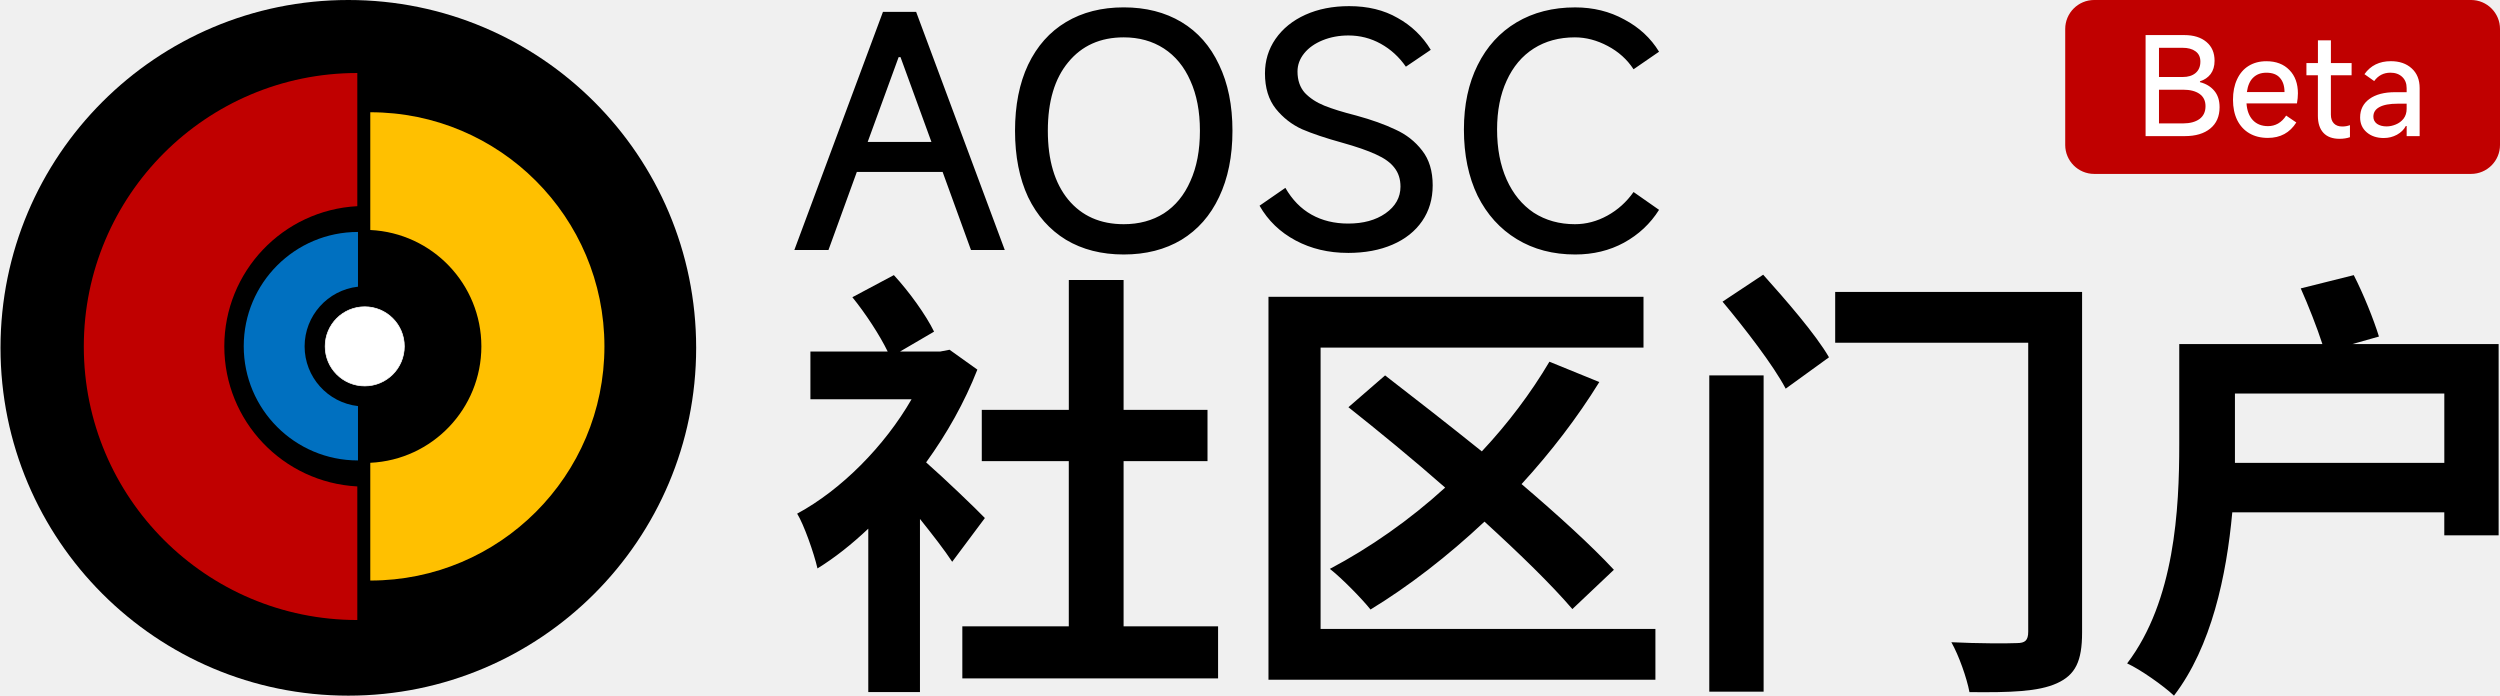
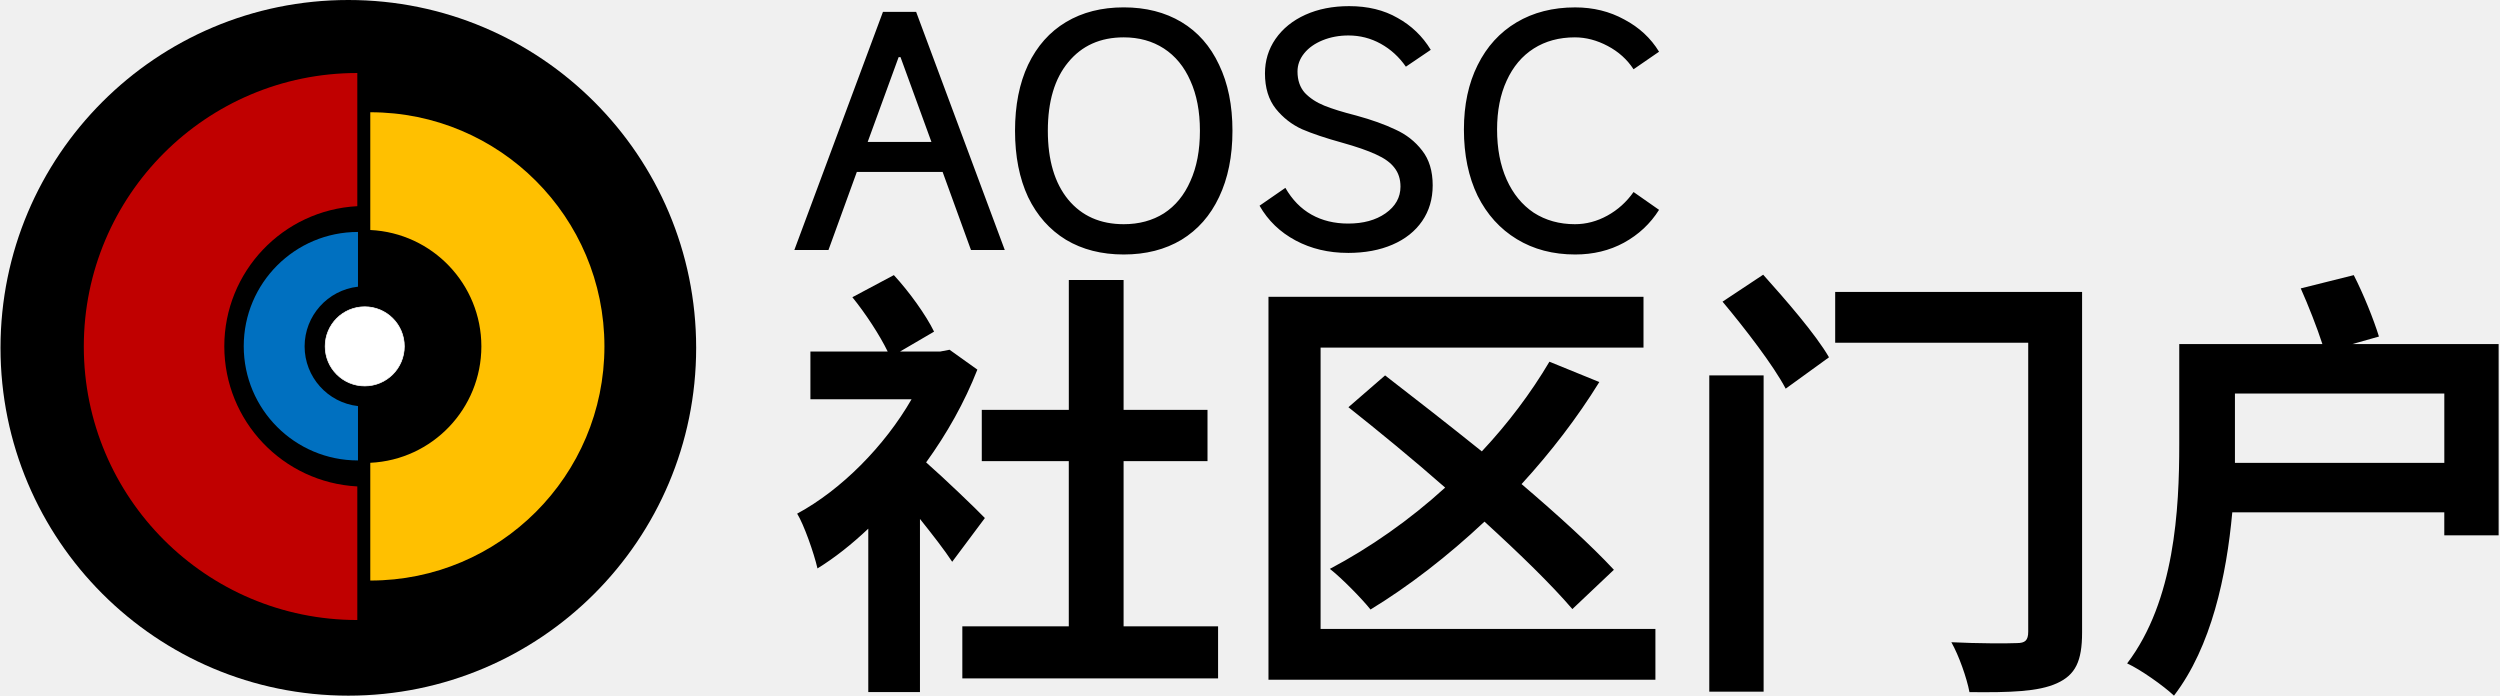
<svg xmlns="http://www.w3.org/2000/svg" width="345" height="96" viewBox="0 0 91.281 25.4" version="1.1" id="svg5">
  <defs id="defs5" />
  <g transform="matrix(0.0267261,0,0,0.0267261,-0.686897,-2.062482)" id="g4">
    <circle cx="501.58" cy="552.362" r="475.191" style="color:#000000;display:inline;overflow:visible;visibility:visible;opacity:1;fill:#000000;fill-opacity:1;fill-rule:nonzero;stroke:none;stroke-width:2.299;stroke-linejoin:miter;stroke-miterlimit:4;stroke-dasharray:none;stroke-dashoffset:0;stroke-opacity:1;marker:none" id="circle1" />
    <circle cx="524" cy="550.362" r="54.066" style="color:#000000;display:inline;overflow:visible;visibility:visible;opacity:1;fill:#ffffff;fill-opacity:1;fill-rule:nonzero;stroke:#ffffff;stroke-width:0.964;stroke-linejoin:miter;stroke-miterlimit:4;stroke-dasharray:none;stroke-dashoffset:0;stroke-opacity:1;marker:none" id="circle2" />
    <path d="M 513.842,176.915 A 373.653,373.653 0 0 0 140.189,550.567 373.653,373.653 0 0 0 513.842,924.22 V 741.725 A 191.87,191.87 0 0 1 332.129,550.362 191.87,191.87 0 0 1 513.842,358.85 Z" style="color:#000000;display:inline;overflow:visible;visibility:visible;opacity:1;fill:#c00000;fill-opacity:1;fill-rule:nonzero;stroke:none;stroke-width:4.751;stroke-linejoin:miter;stroke-miterlimit:4;stroke-dasharray:none;stroke-dashoffset:0;stroke-opacity:1;marker:none" id="path2" />
    <path d="M 514.768,394.052 A 156.086,156.086 0 0 0 358.684,550.138 156.086,156.086 0 0 0 514.768,706.222 V 631.95 a 82.154,82.154 0 0 1 -72.922,-81.588 82.154,82.154 0 0 1 72.922,-81.533 z" style="color:#000000;display:inline;overflow:visible;visibility:visible;opacity:1;fill:#0070c0;fill-opacity:1;fill-rule:nonzero;stroke:none;stroke-width:4.751;stroke-linejoin:miter;stroke-miterlimit:4;stroke-dasharray:none;stroke-dashoffset:0;stroke-opacity:1;marker:none" id="path3" />
    <path d="m 531.568,230.53 v 160.873 a 159.34,159.34 0 0 1 151.77,158.96 159.34,159.34 0 0 1 -151.77,159.07 V 870.3 A 319.885,319.885 0 0 0 851.453,550.415 319.885,319.885 0 0 0 531.568,230.53" style="color:#000000;display:inline;overflow:visible;visibility:visible;opacity:1;fill:#ffc000;fill-opacity:1;fill-rule:nonzero;stroke:none;stroke-width:4.751;stroke-linejoin:miter;stroke-miterlimit:4;stroke-dasharray:none;stroke-dashoffset:0;stroke-opacity:1;marker:none" id="path4" />
  </g>
  <g id="text5" style="font-size:16.128px;stroke-width:0.336" aria-label="AOSC社区门户">
    <path style="-inkscape-font-specification:MiSans" d="m 36.687,9.129 h -1.234 L 34.417,6.277 h -3.132 l -1.036,2.852 h -1.246 l 3.236,-8.696 h 1.211 z M 32.811,2.086 31.681,5.183 h 2.328 L 32.88,2.086 Z m 8.219,7.206 q -1.211,0 -2.107,-0.536 -0.896,-0.547 -1.385,-1.56 -0.477,-1.024 -0.477,-2.421 0,-1.397 0.477,-2.41 0.489,-1.024 1.385,-1.56 0.896,-0.536 2.107,-0.536 1.211,0 2.107,0.536 0.896,0.536 1.374,1.56 0.489,1.013 0.489,2.41 0,1.397 -0.489,2.421 -0.477,1.013 -1.374,1.56 -0.896,0.536 -2.107,0.536 z m 0,-1.106 q 0.838,0 1.467,-0.396 0.629,-0.407 0.966,-1.176 0.349,-0.768 0.349,-1.839 0,-1.059 -0.349,-1.828 -0.338,-0.768 -0.966,-1.176 -0.629,-0.407 -1.467,-0.407 -1.281,0 -2.026,0.908 -0.745,0.896 -0.745,2.503 0,1.607 0.745,2.515 0.745,0.896 2.026,0.896 z m 8.184,1.048 q -1.059,0 -1.909,-0.454 -0.85,-0.454 -1.316,-1.269 l 0.943,-0.652 q 0.373,0.652 0.955,0.978 0.582,0.326 1.339,0.326 0.827,0 1.362,-0.373 0.547,-0.384 0.547,-0.978 0,-0.407 -0.221,-0.687 Q 50.704,5.846 50.238,5.637 49.784,5.427 48.992,5.206 48.108,4.962 47.537,4.717 46.978,4.461 46.583,3.972 46.187,3.472 46.187,2.68 q 0,-0.699 0.384,-1.257 0.396,-0.57 1.094,-0.885 0.699,-0.314 1.595,-0.314 1.024,0 1.77,0.431 0.757,0.419 1.211,1.164 L 51.332,2.435 Q 50.96,1.9 50.413,1.597 49.866,1.295 49.237,1.295 q -0.512,0 -0.943,0.175 -0.431,0.175 -0.675,0.477 -0.244,0.303 -0.244,0.664 0,0.477 0.268,0.78 0.279,0.291 0.71,0.466 0.431,0.175 1.164,0.361 0.85,0.233 1.432,0.512 0.594,0.268 0.978,0.768 0.384,0.489 0.384,1.269 0,0.745 -0.384,1.304 -0.384,0.559 -1.083,0.861 -0.699,0.303 -1.63,0.303 z m 11.362,-1.572 q -0.477,0.757 -1.281,1.199 -0.792,0.431 -1.781,0.431 -1.211,0 -2.13,-0.559 -0.92,-0.559 -1.432,-1.583 -0.501,-1.036 -0.501,-2.421 0,-1.35 0.501,-2.352 0.501,-1.013 1.42,-1.56 0.92,-0.547 2.142,-0.547 0.99,0 1.793,0.442 0.815,0.431 1.269,1.176 L 59.645,2.529 Q 59.295,1.993 58.702,1.679 58.108,1.364 57.503,1.364 q -0.861,0 -1.502,0.407 -0.64,0.407 -0.99,1.176 -0.349,0.757 -0.349,1.781 0,1.048 0.349,1.828 0.349,0.78 0.99,1.211 0.652,0.419 1.502,0.419 0.617,0 1.187,-0.314 0.57,-0.314 0.955,-0.861 z" id="path1" />
    <path d="m 31.122,10.852 c 0.484,0.597 1,1.387 1.29,1.984 h -2.822 v 1.742 h 3.693 c -0.984,1.71 -2.564,3.306 -4.177,4.177 0.242,0.387 0.613,1.435 0.742,2 0.629,-0.387 1.258,-0.887 1.855,-1.452 v 5.967 h 1.887 v -6.322 c 0.452,0.564 0.903,1.145 1.177,1.564 l 1.193,-1.597 c -0.306,-0.323 -1.484,-1.452 -2.145,-2.032 0.758,-1.048 1.403,-2.193 1.871,-3.387 l -1.016,-0.726 -0.339,0.065 h -1.468 l 1.242,-0.726 c -0.29,-0.597 -0.903,-1.452 -1.468,-2.064 z m 7.903,-0.629 v 4.742 H 35.847 v 1.871 h 3.177 v 6.032 h -3.887 v 1.903 h 9.338 V 22.868 H 41.025 v -6.032 h 3.064 V 14.965 H 41.025 v -4.742 z m 20.983,0.613 H 46.315 V 24.819 H 60.443 V 22.965 H 48.218 V 12.691 h 11.79 z m -10.774,4.032 c 1.097,0.871 2.339,1.887 3.532,2.935 -1.29,1.177 -2.742,2.193 -4.209,2.968 0.435,0.339 1.177,1.097 1.484,1.484 1.403,-0.855 2.822,-1.952 4.161,-3.209 1.29,1.177 2.451,2.306 3.209,3.193 l 1.516,-1.435 c -0.823,-0.887 -2.048,-2 -3.371,-3.129 1.064,-1.161 2.032,-2.419 2.839,-3.726 l -1.822,-0.742 c -0.677,1.145 -1.516,2.258 -2.468,3.274 -1.226,-0.984 -2.468,-1.952 -3.532,-2.774 z M 62.894,11.014 c 0.823,0.984 1.855,2.322 2.306,3.177 l 1.581,-1.145 C 66.297,12.207 65.201,10.949 64.378,10.03 Z m -0.484,2.693 v 11.548 h 1.984 V 13.707 Z m 4.597,-3.048 v 1.855 h 7.048 v 10.548 c 0,0.323 -0.113,0.419 -0.419,0.419 -0.323,0.016 -1.435,0.016 -2.387,-0.032 0.274,0.484 0.564,1.306 0.661,1.822 1.5,0.016 2.516,-0.016 3.193,-0.323 0.677,-0.306 0.919,-0.806 0.919,-1.855 V 10.659 Z m 14.596,3.709 h 7.645 v 2.532 H 81.603 v -0.677 z m 2.403,-3.838 c 0.274,0.613 0.597,1.435 0.79,2.032 h -5.226 v 3.661 c 0,2.355 -0.161,5.709 -1.903,8 0.468,0.21 1.339,0.823 1.71,1.177 1.371,-1.79 1.919,-4.387 2.129,-6.693 h 7.741 v 0.839 h 1.984 V 12.562 H 85.893 L 86.861,12.288 c -0.194,-0.629 -0.564,-1.548 -0.919,-2.242 z" id="path5" />
  </g>
-   <g id="g6" transform="matrix(0.75,0,0,0.75,49.11325,-7.9375)">
-     <rect style="fill:#c00000;fill-opacity:1;stroke-width:0.723;stroke-linecap:round;stroke-linejoin:round;-inkscape-stroke:none;paint-order:stroke fill markers" id="rect5" width="21.167" height="8.467" x="35.057" y="10.583" rx="1.411" />
-     <path d="m 41.617,14.583 q 0.441,0.112 0.698,0.421 0.257,0.303 0.257,0.797 0,0.672 -0.454,1.04 -0.448,0.369 -1.238,0.369 h -1.91 v -4.919 h 1.883 q 0.685,0 1.08,0.336 0.395,0.329 0.395,0.915 0,0.389 -0.191,0.645 -0.191,0.25 -0.52,0.356 z m -1.995,-1.673 v 1.422 h 1.159 q 0.389,0 0.619,-0.191 0.237,-0.198 0.237,-0.56 0,-0.329 -0.237,-0.5 -0.23,-0.171 -0.632,-0.171 z m 1.172,3.681 q 0.5,0 0.797,-0.211 0.296,-0.217 0.296,-0.626 0,-0.395 -0.29,-0.599 -0.29,-0.204 -0.79,-0.204 h -1.185 v 1.64 z m 5.591,-1.455 q 0,0.217 -0.046,0.481 h -2.456 q 0.033,0.52 0.31,0.817 0.277,0.29 0.738,0.29 0.263,0 0.487,-0.125 0.23,-0.132 0.395,-0.389 l 0.494,0.336 q -0.474,0.751 -1.383,0.751 -0.52,0 -0.902,-0.224 -0.382,-0.224 -0.593,-0.645 -0.204,-0.421 -0.204,-0.988 0,-0.573 0.198,-0.994 0.198,-0.428 0.56,-0.652 0.369,-0.23 0.869,-0.23 0.705,0 1.119,0.428 0.415,0.421 0.415,1.146 z m -0.652,-0.072 q 0,-0.441 -0.224,-0.691 -0.217,-0.25 -0.659,-0.25 -0.395,0 -0.639,0.237 -0.244,0.23 -0.31,0.705 z m 3.266,-0.817 h -1.008 v 1.916 q 0,0.277 0.145,0.428 0.145,0.151 0.408,0.151 0.198,0 0.375,-0.066 v 0.586 q -0.224,0.079 -0.507,0.079 -0.514,0 -0.784,-0.29 -0.27,-0.29 -0.27,-0.83 V 14.247 H 46.8 v -0.593 h 0.56 v -1.106 h 0.632 v 1.106 h 1.008 z m 1.574,3.056 q -0.514,0 -0.836,-0.277 -0.323,-0.277 -0.323,-0.724 0,-0.573 0.454,-0.902 0.454,-0.329 1.251,-0.329 h 0.56 v -0.198 q 0,-0.342 -0.217,-0.547 -0.217,-0.204 -0.573,-0.204 -0.494,0 -0.79,0.408 l -0.474,-0.336 q 0.448,-0.632 1.284,-0.632 0.632,0 1.014,0.349 0.389,0.349 0.389,0.961 v 2.338 h -0.632 v -0.494 h -0.04 q -0.138,0.263 -0.435,0.428 -0.296,0.158 -0.632,0.158 z m 0.138,-0.566 q 0.211,0 0.435,-0.092 0.23,-0.092 0.382,-0.283 0.151,-0.198 0.151,-0.481 v -0.25 h -0.435 q -0.586,0 -0.889,0.165 -0.296,0.158 -0.296,0.468 0,0.217 0.178,0.349 0.184,0.125 0.474,0.125 z" id="text6" style="font-size:6.585px;line-height:1.1;font-family:MiSans;-inkscape-font-specification:MiSans;letter-spacing:0px;fill:#ffffff;stroke-width:0.723;stroke-linecap:round;stroke-linejoin:round;paint-order:stroke fill markers" aria-label="Beta" />
-   </g>
</svg>
